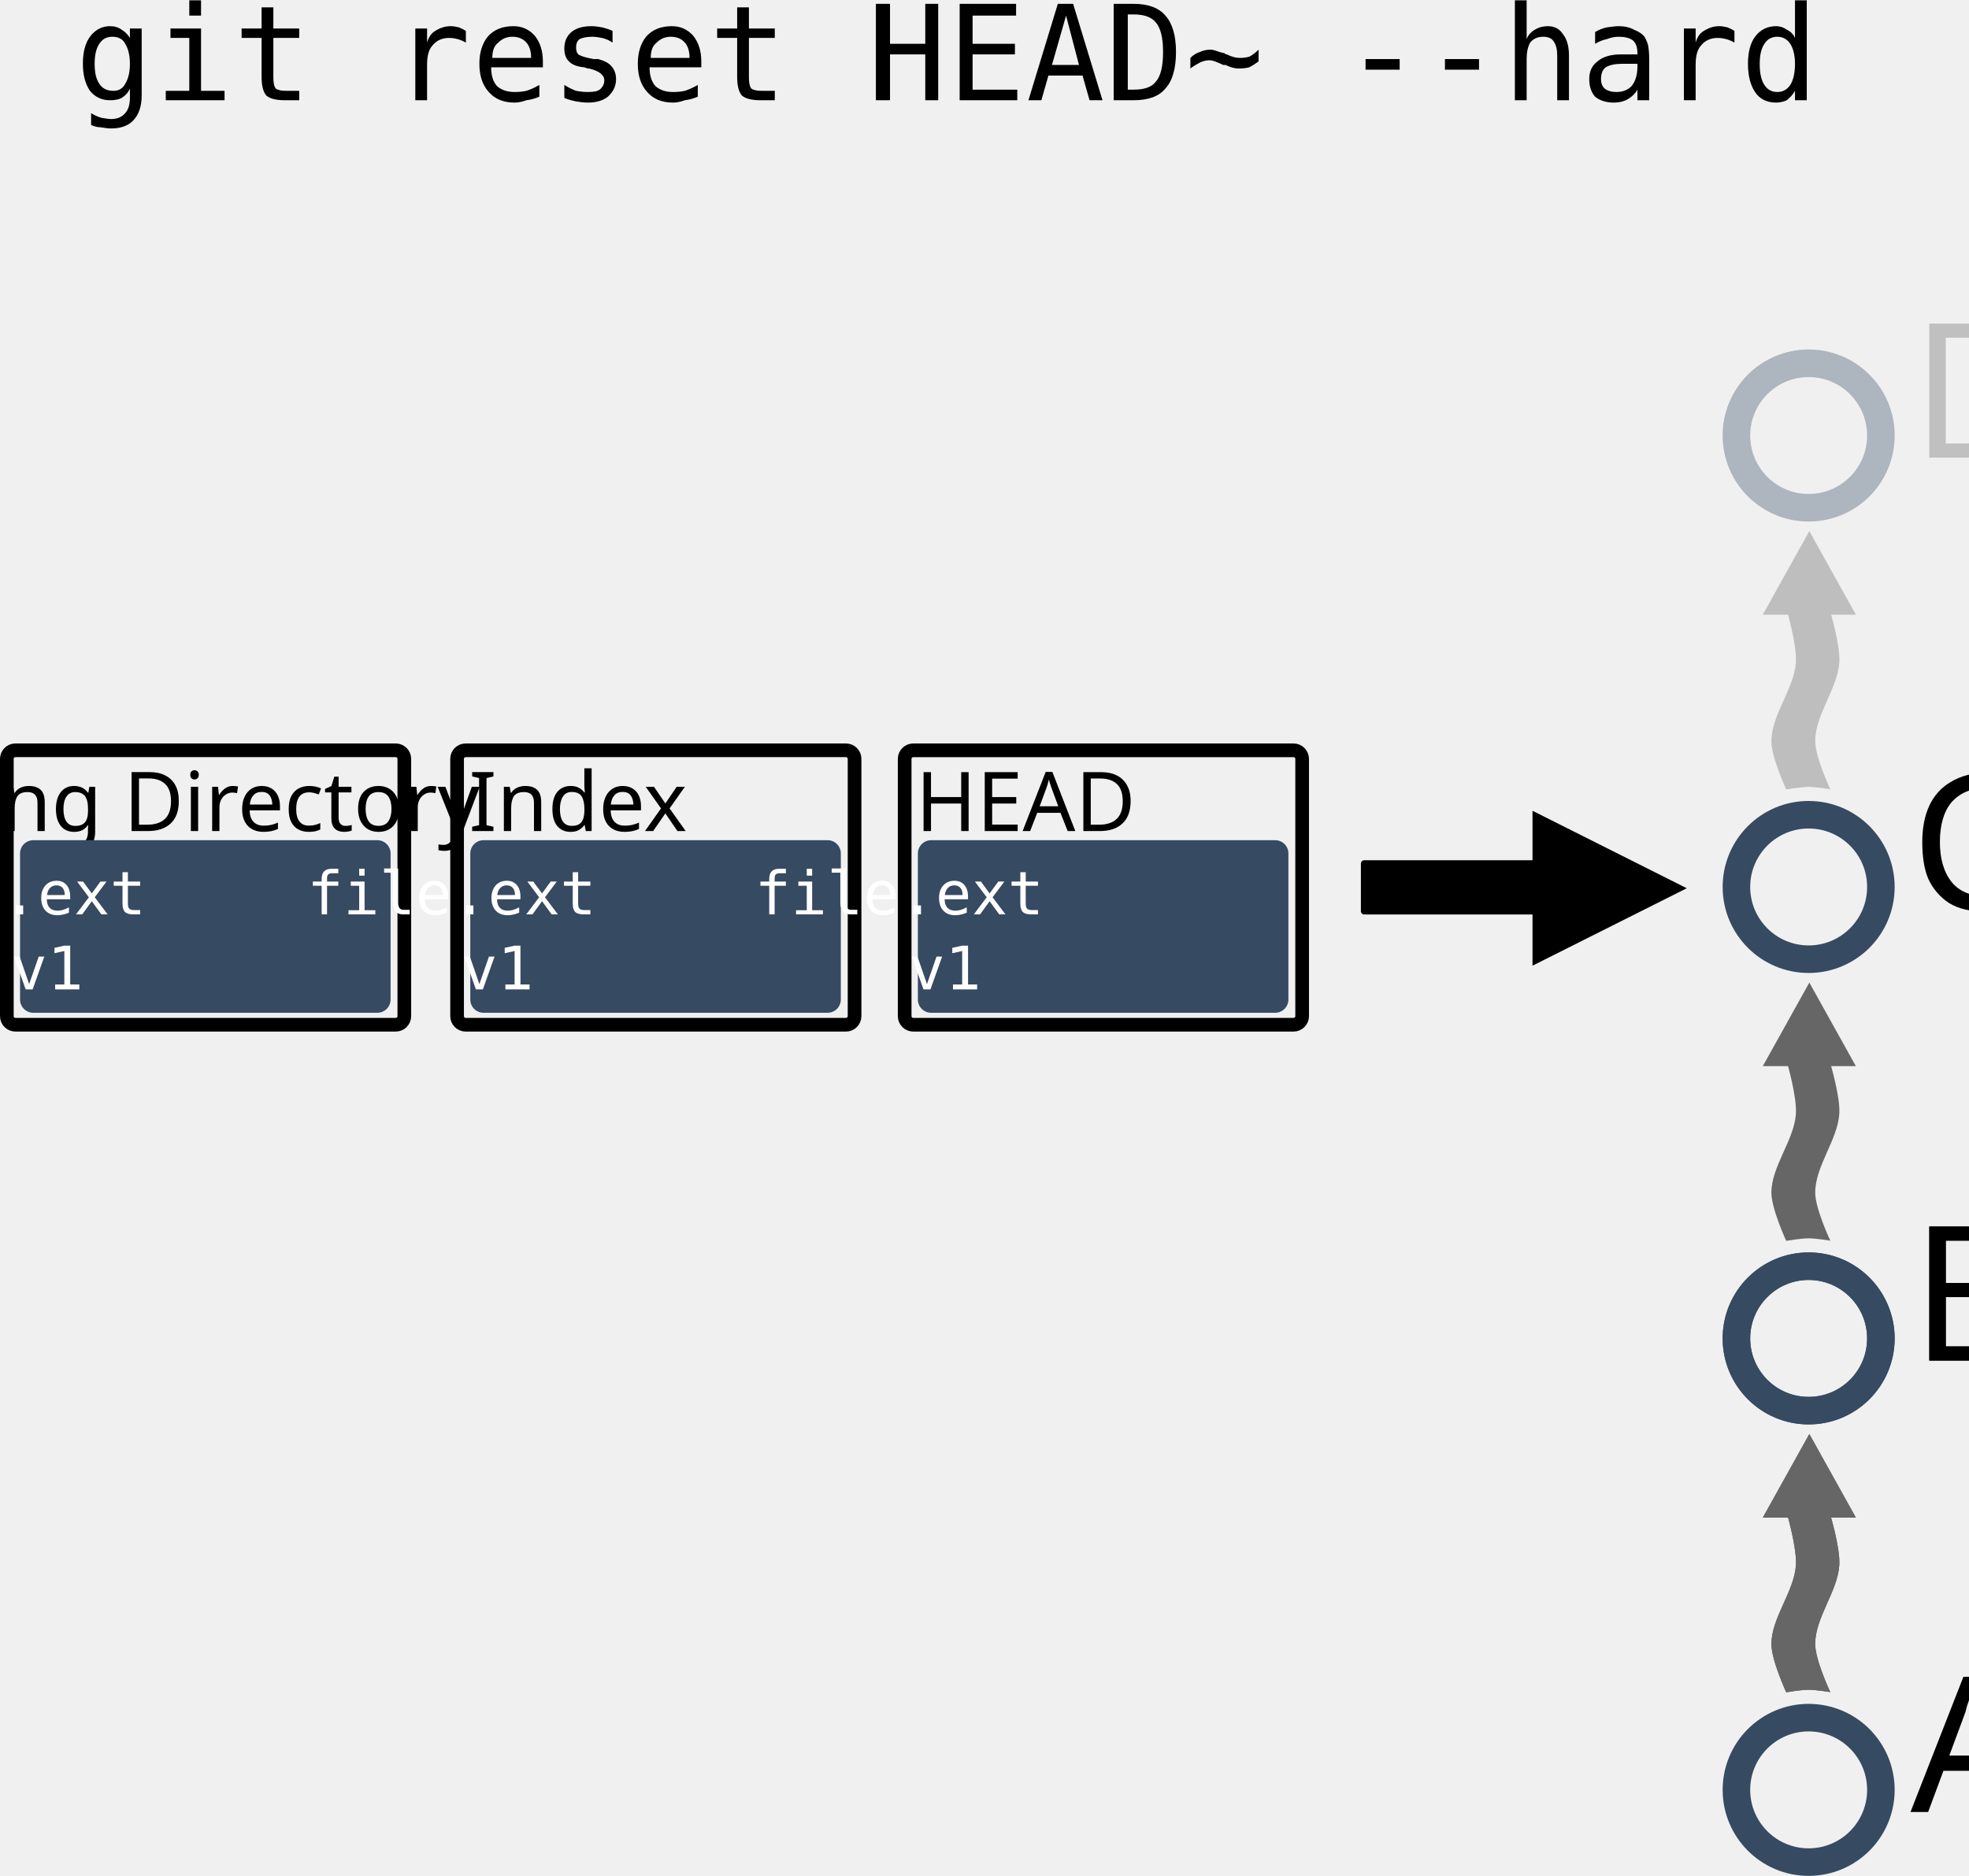
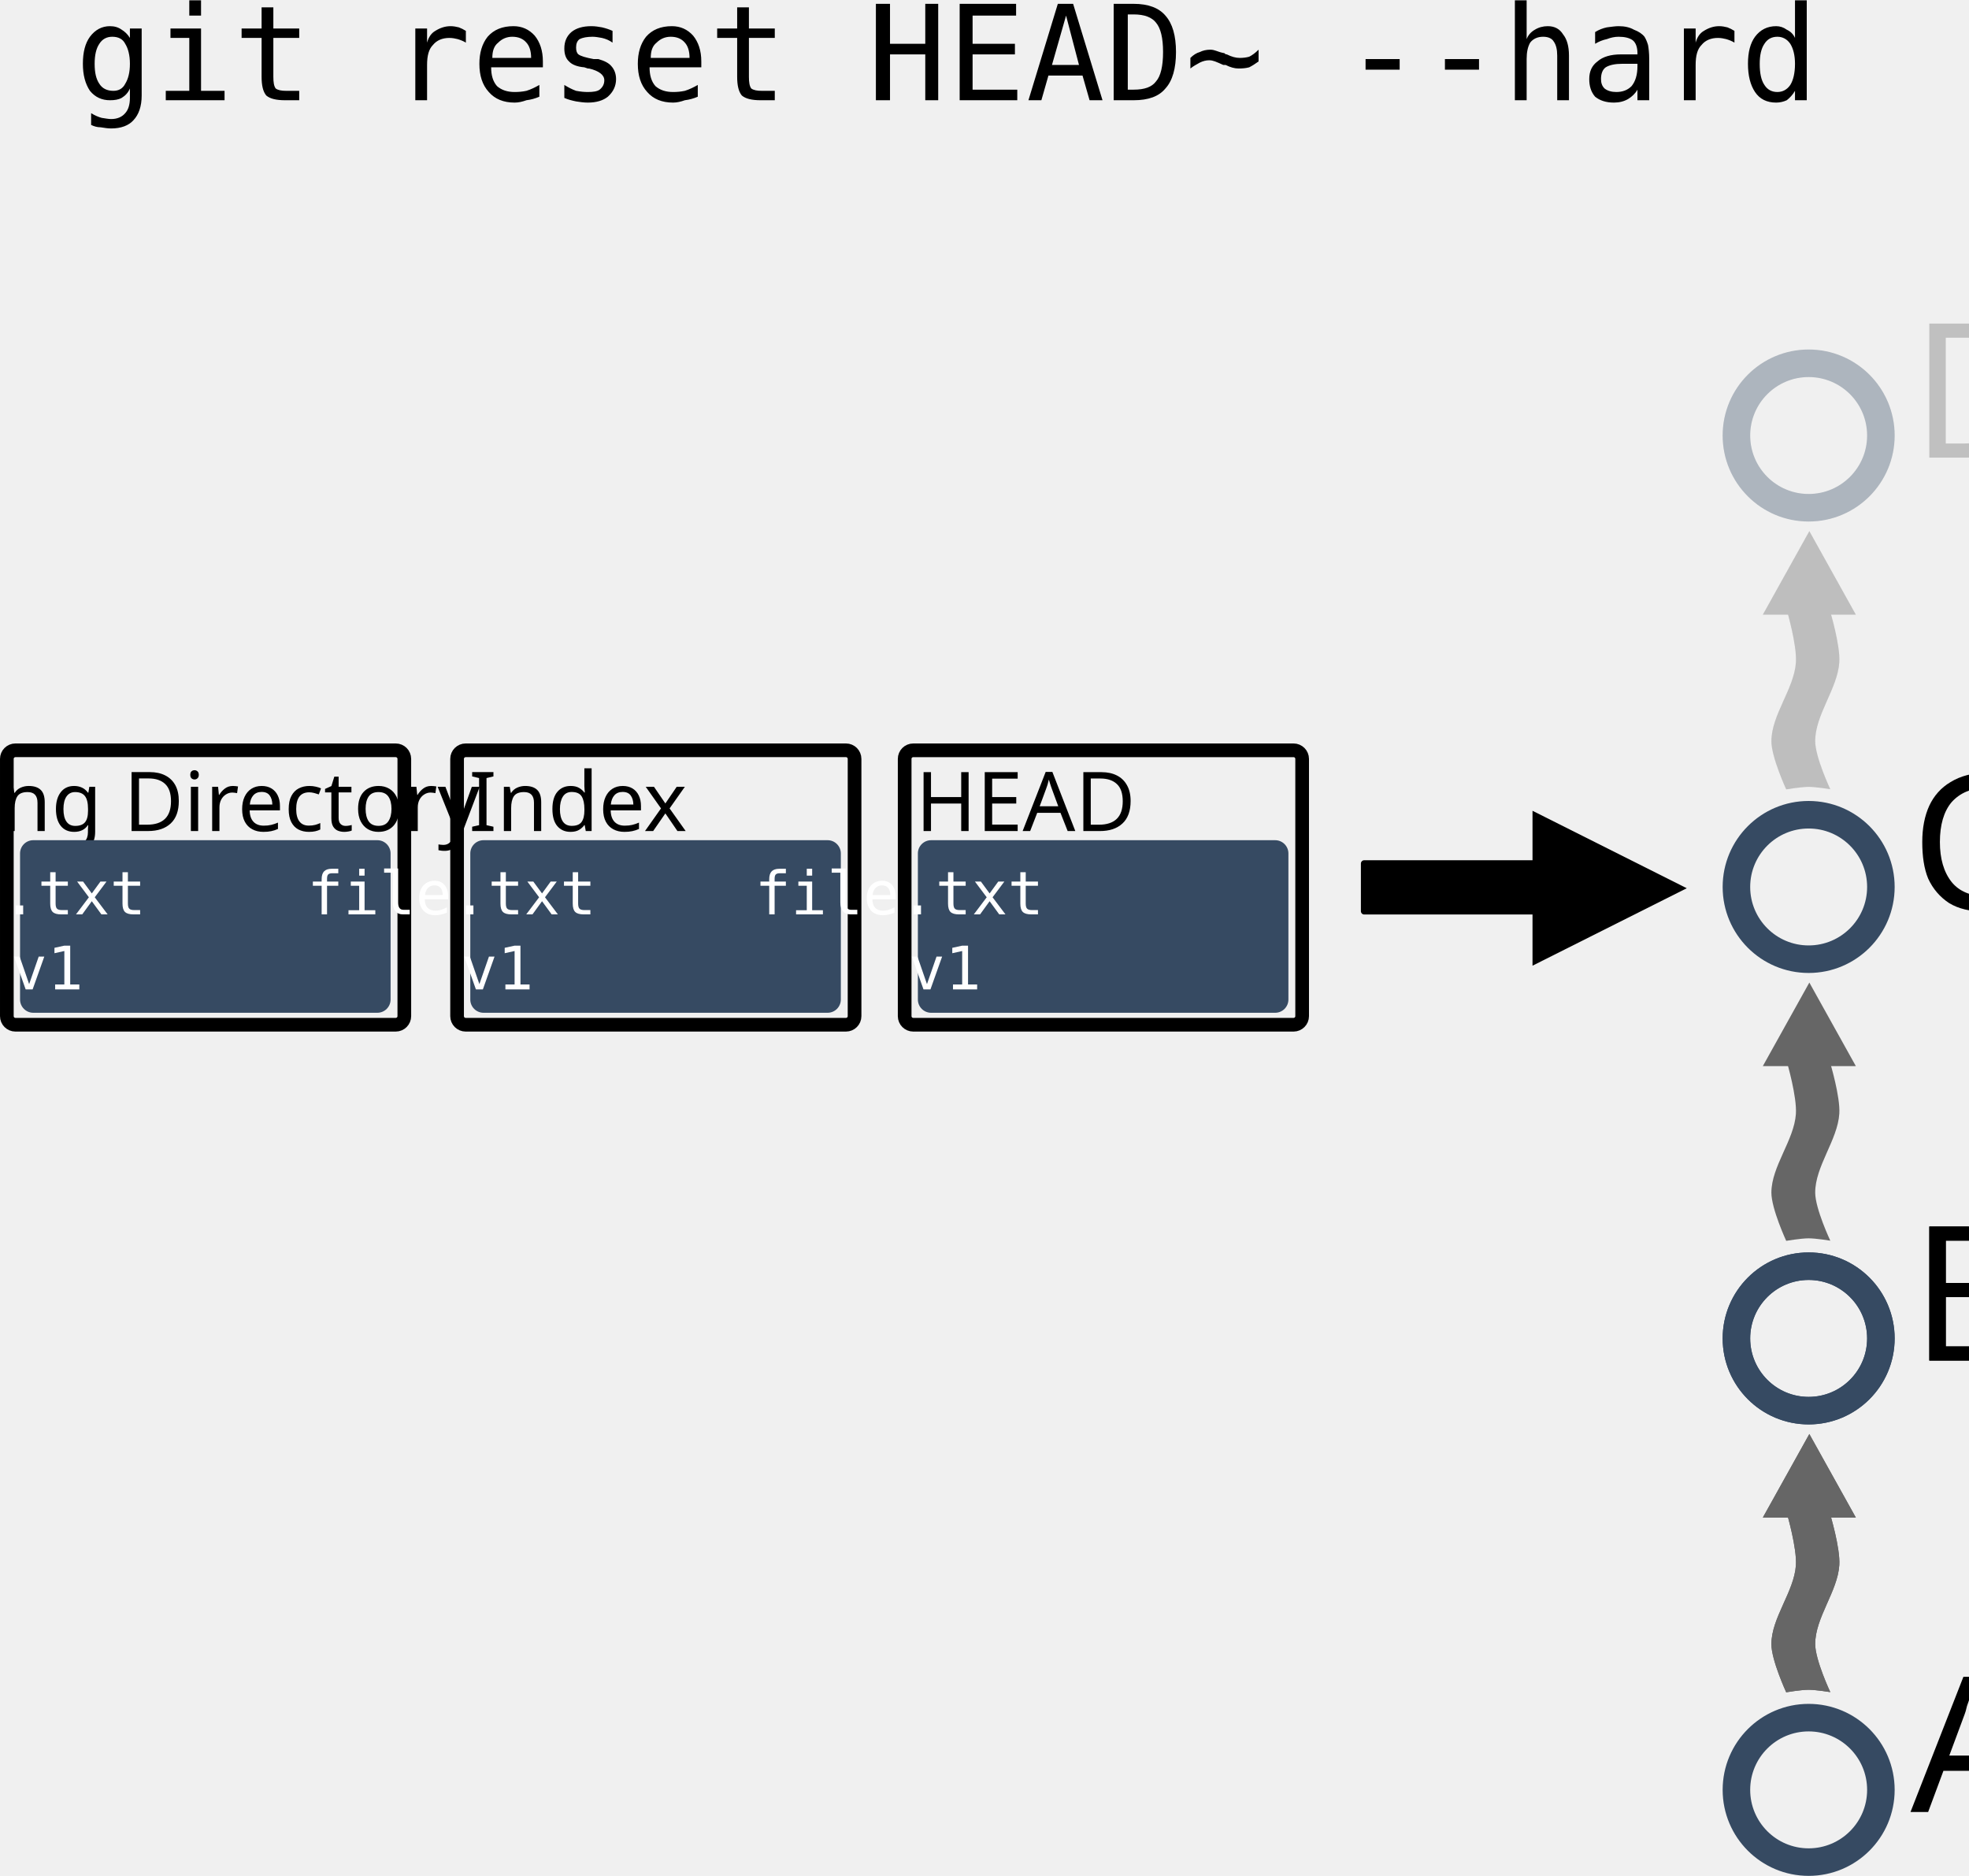
<svg xmlns="http://www.w3.org/2000/svg" version="1.1" id="svg7431" viewBox="0 0 26.168 24.931" height="7.036mm" width="7.385mm">
  <defs id="defs7433" />
  <g id="g4956" transform="matrix(0.1048647,0,0,0.1048647,-107.0498,238.4117)">
    <rect style="fill:#000000;fill-opacity:1;stroke:none;stroke-width:5.8;stroke-linejoin:round;stroke-miterlimit:4;stroke-dasharray:none;stroke-dashoffset:0;stroke-opacity:1" id="rect4958" width="6.876" height="29.734" x="-2164.493" y="-1223.044" ry="0.419" transform="matrix(0,1,-1,0,0,0)" />
    <path id="path4960" d="m 1215.06,-2151.129 0,-19.632 19.549,9.816 z" style="fill:#000000;fill-opacity:1;stroke:none;stroke-width:0;stroke-linejoin:miter;stroke-miterlimit:4;stroke-dasharray:none;stroke-opacity:0.624" />
  </g>
  <text id="text4962" y="1.33" x="0.993" style="font-style:normal;font-variant:normal;font-weight:normal;font-stretch:normal;font-size:2.374px;line-height:125%;font-family:Photographs;-inkscape-font-specification:Photographs;letter-spacing:0px;word-spacing:0px;fill:#000000;fill-opacity:1;stroke:none;stroke-width:1px;stroke-linecap:butt;stroke-linejoin:miter;stroke-opacity:1" xml:space="preserve">
    <tspan style="font-style:normal;font-variant:normal;font-weight:normal;font-stretch:normal;font-size:1.75px;line-height:125%;font-family:monospace;-inkscape-font-specification:monospace;fill:#000000;fill-opacity:1" y="1.33" x="0.993" id="tspan4964">git reset HEAD~ --hard</tspan>
  </text>
  <circle style="fill:none;fill-opacity:1;stroke:#364a62;stroke-width:0.366;stroke-linejoin:miter;stroke-miterlimit:4;stroke-dasharray:none;stroke-opacity:1" id="circle4966" cx="24.037" cy="23.788" r="0.96" />
  <g style="fill:#666666;fill-opacity:1" transform="matrix(0.1,0,0,0.08768425,17.49234,-32.48081)" id="g4968">
    <path style="fill:#666666;fill-opacity:1;stroke:none;stroke-width:0;stroke-linejoin:miter;stroke-miterlimit:4;stroke-dasharray:none;stroke-opacity:0.624" d="m 62.464,626.931 c 0,0 -1.975,-4.87 -1.97,-7.315 0.008,-3.98 3.012,-7.925 3.256,-11.905 0.16,-2.606 -1.176,-7.814 -1.176,-7.814 l 5.724,0.025 c 0,0 1.364,5.141 1.225,7.715 -0.217,4.012 -3.224,7.991 -3.206,12.003 0.011,2.429 2.007,7.265 2.007,7.265 0,0 -1.924,-0.358 -2.897,-0.355 -0.996,0.003 -2.963,0.38 -2.963,0.38 z" id="path4970" />
    <path style="fill:#666666;fill-opacity:1;stroke:none;stroke-width:0;stroke-linejoin:miter;stroke-miterlimit:4;stroke-dasharray:none;stroke-opacity:0.624" d="m 71.718,600.445 -12.361,0 6.181,-12.662 z" id="path4972" />
  </g>
  <circle r="0.96" cy="17.788" cx="24.037" id="circle4974" style="fill:none;fill-opacity:1;stroke:#364a62;stroke-width:0.366;stroke-linejoin:miter;stroke-miterlimit:4;stroke-dasharray:none;stroke-opacity:1" />
  <text xml:space="preserve" style="font-style:normal;font-variant:normal;font-weight:normal;font-stretch:normal;font-size:4px;line-height:125%;font-family:Photographs;-inkscape-font-specification:Photographs;letter-spacing:0px;word-spacing:0px;fill:#000000;fill-opacity:1;stroke:none;stroke-width:1px;stroke-linecap:butt;stroke-linejoin:miter;stroke-opacity:1" x="25.392" y="18.084" id="text4976">
    <tspan id="tspan4978" x="25.392" y="18.084" style="font-style:normal;font-variant:normal;font-weight:normal;font-stretch:normal;font-size:2.5px;font-family:Photographs;-inkscape-font-specification:Photographs">B</tspan>
  </text>
  <text id="text4981" y="24.084" x="25.392" style="font-style:normal;font-variant:normal;font-weight:normal;font-stretch:normal;font-size:4px;line-height:125%;font-family:Photographs;-inkscape-font-specification:Photographs;letter-spacing:0px;word-spacing:0px;fill:#000000;fill-opacity:1;stroke:none;stroke-width:1px;stroke-linecap:butt;stroke-linejoin:miter;stroke-opacity:1" xml:space="preserve">
    <tspan style="font-style:normal;font-variant:normal;font-weight:normal;font-stretch:normal;font-size:2.5px;font-family:Photographs;-inkscape-font-specification:Photographs" y="24.084" x="25.392" id="tspan4983">A</tspan>
  </text>
  <g id="g4985" transform="matrix(0.1,0,0,0.08768425,17.49234,-32.48081)" style="fill:#666666;fill-opacity:1">
    <path id="path4987" d="m 62.464,626.931 c 0,0 -1.975,-4.87 -1.97,-7.315 0.008,-3.98 3.012,-7.925 3.256,-11.905 0.16,-2.606 -1.176,-7.814 -1.176,-7.814 l 5.724,0.025 c 0,0 1.364,5.141 1.225,7.715 -0.217,4.012 -3.224,7.991 -3.206,12.003 0.011,2.429 2.007,7.265 2.007,7.265 0,0 -1.924,-0.358 -2.897,-0.355 -0.996,0.003 -2.963,0.38 -2.963,0.38 z" style="fill:#666666;fill-opacity:1;stroke:none;stroke-width:0;stroke-linejoin:miter;stroke-miterlimit:4;stroke-dasharray:none;stroke-opacity:0.624" />
    <path id="path4989" d="m 71.718,600.445 -12.361,0 6.181,-12.662 z" style="fill:#666666;fill-opacity:1;stroke:none;stroke-width:0;stroke-linejoin:miter;stroke-miterlimit:4;stroke-dasharray:none;stroke-opacity:0.624" />
  </g>
  <circle style="fill:none;fill-opacity:1;stroke:#364a62;stroke-width:0.366;stroke-linejoin:miter;stroke-miterlimit:4;stroke-dasharray:none;stroke-opacity:1" id="circle4991" cx="24.037" cy="17.788" r="0.96" />
  <text id="text4993" y="18.084" x="25.392" style="font-style:normal;font-variant:normal;font-weight:normal;font-stretch:normal;font-size:4px;line-height:125%;font-family:Photographs;-inkscape-font-specification:Photographs;letter-spacing:0px;word-spacing:0px;fill:#000000;fill-opacity:1;stroke:none;stroke-width:1px;stroke-linecap:butt;stroke-linejoin:miter;stroke-opacity:1" xml:space="preserve">
    <tspan style="font-style:normal;font-variant:normal;font-weight:normal;font-stretch:normal;font-size:2.5px;font-family:Photographs;-inkscape-font-specification:Photographs" y="18.084" x="25.392" id="tspan4995">B</tspan>
  </text>
  <circle r="0.96" cy="11.788" cx="24.037" id="circle4997" style="fill:none;fill-opacity:1;stroke:#364a62;stroke-width:0.366;stroke-linejoin:miter;stroke-miterlimit:4;stroke-dasharray:none;stroke-opacity:1" />
  <g id="g4999" transform="matrix(0.1,0,0,0.08768425,17.49234,-38.48081)" style="fill:#666666;fill-opacity:1">
    <path id="path5001" d="m 62.464,626.931 c 0,0 -1.975,-4.87 -1.97,-7.315 0.008,-3.98 3.012,-7.925 3.256,-11.905 0.16,-2.606 -1.176,-7.814 -1.176,-7.814 l 5.724,0.025 c 0,0 1.364,5.141 1.225,7.715 -0.217,4.012 -3.224,7.991 -3.206,12.003 0.011,2.429 2.007,7.265 2.007,7.265 0,0 -1.924,-0.358 -2.897,-0.355 -0.996,0.003 -2.963,0.38 -2.963,0.38 z" style="fill:#666666;fill-opacity:1;stroke:none;stroke-width:0;stroke-linejoin:miter;stroke-miterlimit:4;stroke-dasharray:none;stroke-opacity:0.624" />
    <path id="path5003" d="m 71.718,600.445 -12.361,0 6.181,-12.662 z" style="fill:#666666;fill-opacity:1;stroke:none;stroke-width:0;stroke-linejoin:miter;stroke-miterlimit:4;stroke-dasharray:none;stroke-opacity:0.624" />
  </g>
  <g id="g5005" transform="matrix(0.1,0,0,0.08768425,17.49234,-44.48081)" style="opacity:0.2;fill:#666666;fill-opacity:1;stroke-width:3.91;stroke-miterlimit:4;stroke-dasharray:none">
    <path id="path5007" d="m 62.464,626.931 c 0,0 -1.975,-4.87 -1.97,-7.315 0.008,-3.98 3.012,-7.925 3.256,-11.905 0.16,-2.606 -1.176,-7.814 -1.176,-7.814 l 5.724,0.025 c 0,0 1.364,5.141 1.225,7.715 -0.217,4.012 -3.224,7.991 -3.206,12.003 0.011,2.429 2.007,7.265 2.007,7.265 0,0 -1.924,-0.358 -2.897,-0.355 -0.996,0.003 -2.963,0.38 -2.963,0.38 z" style="fill:#666666;fill-opacity:1;stroke:none;stroke-width:3.91;stroke-linejoin:miter;stroke-miterlimit:4;stroke-dasharray:none;stroke-opacity:0.624" />
    <path id="path5009" d="m 71.718,600.445 -12.361,0 6.181,-12.662 z" style="fill:#666666;fill-opacity:1;stroke:none;stroke-width:3.91;stroke-linejoin:miter;stroke-miterlimit:4;stroke-dasharray:none;stroke-opacity:0.624" />
  </g>
  <circle style="opacity:0.2;fill:none;fill-opacity:1;stroke:#364a62;stroke-width:0.366;stroke-linejoin:miter;stroke-miterlimit:4;stroke-dasharray:none;stroke-opacity:1" id="circle5011" cx="24.037" cy="5.788" r="0.96" />
  <text id="text5013" y="6.084" x="25.392" style="font-style:normal;font-variant:normal;font-weight:normal;font-stretch:normal;font-size:4px;line-height:125%;font-family:Photographs;-inkscape-font-specification:Photographs;letter-spacing:0px;word-spacing:0px;opacity:0.2;fill:#000000;fill-opacity:1;stroke:none;stroke-width:3.661;stroke-linecap:butt;stroke-linejoin:miter;stroke-miterlimit:4;stroke-dasharray:none;stroke-opacity:1" xml:space="preserve">
    <tspan style="font-style:normal;font-variant:normal;font-weight:normal;font-stretch:normal;font-size:2.5px;font-family:Photographs;-inkscape-font-specification:Photographs;stroke-width:3.661;stroke-miterlimit:4;stroke-dasharray:none" y="6.084" x="25.392" id="tspan5015">D</tspan>
  </text>
  <text xml:space="preserve" style="font-style:normal;font-variant:normal;font-weight:normal;font-stretch:normal;font-size:4px;line-height:125%;font-family:Photographs;-inkscape-font-specification:Photographs;letter-spacing:0px;word-spacing:0px;fill:#000000;fill-opacity:1;stroke:none;stroke-width:1px;stroke-linecap:butt;stroke-linejoin:miter;stroke-opacity:1" x="25.392" y="12.084" id="text5017">
    <tspan id="tspan5019" x="25.392" y="12.084" style="font-style:normal;font-variant:normal;font-weight:normal;font-stretch:normal;font-size:2.5px;font-family:Photographs;-inkscape-font-specification:Photographs">C</tspan>
  </text>
  <g style="opacity:0.2;fill:#666666;fill-opacity:1;stroke-width:3.91;stroke-miterlimit:4;stroke-dasharray:none" transform="matrix(0.1,0,0,0.08768425,17.49234,-44.48081)" id="g5021">
    <path style="fill:#666666;fill-opacity:1;stroke:none;stroke-width:3.91;stroke-linejoin:miter;stroke-miterlimit:4;stroke-dasharray:none;stroke-opacity:0.624" d="m 62.464,626.931 c 0,0 -1.975,-4.87 -1.97,-7.315 0.008,-3.98 3.012,-7.925 3.256,-11.905 0.16,-2.606 -1.176,-7.814 -1.176,-7.814 l 5.724,0.025 c 0,0 1.364,5.141 1.225,7.715 -0.217,4.012 -3.224,7.991 -3.206,12.003 0.011,2.429 2.007,7.265 2.007,7.265 0,0 -1.924,-0.358 -2.897,-0.355 -0.996,0.003 -2.963,0.38 -2.963,0.38 z" id="path5023" />
    <path style="fill:#666666;fill-opacity:1;stroke:none;stroke-width:3.91;stroke-linejoin:miter;stroke-miterlimit:4;stroke-dasharray:none;stroke-opacity:0.624" d="m 71.718,600.445 -12.361,0 6.181,-12.662 z" id="path5025" />
  </g>
  <circle r="0.96" cy="5.788" cx="24.037" id="circle5027" style="opacity:0.2;fill:none;fill-opacity:1;stroke:#364a62;stroke-width:0.366;stroke-linejoin:miter;stroke-miterlimit:4;stroke-dasharray:none;stroke-dashoffset:0.732;stroke-opacity:1" />
  <g id="g5083" transform="matrix(0.04123045,0,0,0.04123045,-99.26283,355.6872)">
    <rect ry="2.77" y="-8384.955" x="2409.718" height="88.461" width="128.121" id="rect5085" style="fill:none;fill-opacity:1;stroke:#000000;stroke-width:4.41;stroke-linejoin:round;stroke-miterlimit:4;stroke-dasharray:none;stroke-opacity:1" />
    <text xml:space="preserve" style="font-style:normal;font-variant:normal;font-weight:normal;font-stretch:normal;font-size:38.697px;line-height:125%;font-family:Photographs;-inkscape-font-specification:Photographs;letter-spacing:0px;word-spacing:0px;fill:#000000;fill-opacity:1;stroke:none;stroke-width:1px;stroke-linecap:butt;stroke-linejoin:miter;stroke-opacity:1" x="2473.851" y="-8358.931" id="text5087">
      <tspan id="tspan5089" x="2473.851" y="-8358.931" style="font-style:normal;font-variant:normal;font-weight:normal;font-stretch:normal;font-size:26.604px;line-height:125%;font-family:Photographs;-inkscape-font-specification:Photographs;text-align:center;text-anchor:middle;fill:#000000;fill-opacity:1">Working Directory</tspan>
    </text>
    <g id="g5091" transform="matrix(0.9674199,0,0,0.9674199,-106.9524,-5672.257)">
      <rect style="opacity:1;fill:#364a62;fill-opacity:1;stroke:none;stroke-width:5.8;stroke-linejoin:round;stroke-miterlimit:4;stroke-dasharray:none;stroke-dashoffset:0;stroke-opacity:1" id="rect5093" width="123.458" height="57.5" x="2605.826" y="-2774.102" ry="4.411" />
      <text xml:space="preserve" style="font-style:normal;font-variant:normal;font-weight:normal;font-stretch:normal;font-size:58.636px;line-height:125%;font-family:Photographs;-inkscape-font-specification:Photographs;letter-spacing:0px;word-spacing:0px;fill:#ffffff;fill-opacity:1;stroke:none;stroke-width:1px;stroke-linecap:butt;stroke-linejoin:miter;stroke-opacity:1" x="2668.237" y="-2749.381" id="text5095">
-         <tspan id="tspan5097" x="2668.237" y="-2749.381" style="font-style:normal;font-variant:normal;font-weight:normal;font-stretch:normal;font-size:20px;line-height:125%;font-family:monospace;-inkscape-font-specification:monospace;text-align:center;text-anchor:middle;fill:#ffffff;fill-opacity:1">file.ext</tspan>
+         <tspan id="tspan5097" x="2668.237" y="-2749.381" style="font-style:normal;font-variant:normal;font-weight:normal;font-stretch:normal;font-size:20px;line-height:125%;font-family:monospace;-inkscape-font-specification:monospace;text-align:center;text-anchor:middle;fill:#ffffff;fill-opacity:1">file.txt</tspan>
        <tspan x="2668.237" y="-2724.381" style="font-style:normal;font-variant:normal;font-weight:normal;font-stretch:normal;font-size:20px;line-height:125%;font-family:monospace;-inkscape-font-specification:monospace;text-align:center;text-anchor:middle;fill:#ffffff;fill-opacity:1" id="tspan5099">v1</tspan>
      </text>
    </g>
  </g>
  <g id="g5101" transform="matrix(0.04123045,0,0,0.04123045,-82.11069,355.6872)">
    <rect style="fill:none;fill-opacity:1;stroke:#000000;stroke-width:4.41;stroke-linejoin:round;stroke-miterlimit:4;stroke-dasharray:none;stroke-opacity:1" id="rect5103" width="128.121" height="88.461" x="2138.84" y="-8384.955" ry="2.77" />
    <text id="text5105" y="-8358.931" x="2202.973" style="font-style:normal;font-variant:normal;font-weight:normal;font-stretch:normal;font-size:38.697px;line-height:125%;font-family:Photographs;-inkscape-font-specification:Photographs;letter-spacing:0px;word-spacing:0px;fill:#000000;fill-opacity:1;stroke:none;stroke-width:1px;stroke-linecap:butt;stroke-linejoin:miter;stroke-opacity:1" xml:space="preserve">
      <tspan style="font-style:normal;font-variant:normal;font-weight:normal;font-stretch:normal;font-size:26.604px;line-height:125%;font-family:Photographs;-inkscape-font-specification:Photographs;text-align:center;text-anchor:middle;fill:#000000;fill-opacity:1" y="-8358.931" x="2202.973" id="tspan5107">Index</tspan>
    </text>
    <g id="g5109" transform="matrix(0.9674199,0,0,0.9674199,-377.83,-5672.257)">
      <rect ry="4.411" y="-2774.102" x="2605.826" height="57.5" width="123.458" id="rect5111" style="opacity:1;fill:#364a62;fill-opacity:1;stroke:none;stroke-width:5.8;stroke-linejoin:round;stroke-miterlimit:4;stroke-dasharray:none;stroke-dashoffset:0;stroke-opacity:1" />
      <text id="text5113" y="-2749.381" x="2668.237" style="font-style:normal;font-variant:normal;font-weight:normal;font-stretch:normal;font-size:58.636px;line-height:125%;font-family:Photographs;-inkscape-font-specification:Photographs;letter-spacing:0px;word-spacing:0px;fill:#ffffff;fill-opacity:1;stroke:none;stroke-width:1px;stroke-linecap:butt;stroke-linejoin:miter;stroke-opacity:1" xml:space="preserve">
-         <tspan style="font-style:normal;font-variant:normal;font-weight:normal;font-stretch:normal;font-size:20px;line-height:125%;font-family:monospace;-inkscape-font-specification:monospace;text-align:center;text-anchor:middle;fill:#ffffff;fill-opacity:1" y="-2749.381" x="2668.237" id="tspan5115">file.ext</tspan>
+         <tspan style="font-style:normal;font-variant:normal;font-weight:normal;font-stretch:normal;font-size:20px;line-height:125%;font-family:monospace;-inkscape-font-specification:monospace;text-align:center;text-anchor:middle;fill:#ffffff;fill-opacity:1" y="-2749.381" x="2668.237" id="tspan5115">file.txt</tspan>
        <tspan id="tspan5117" style="font-style:normal;font-variant:normal;font-weight:normal;font-stretch:normal;font-size:20px;line-height:125%;font-family:monospace;-inkscape-font-specification:monospace;text-align:center;text-anchor:middle;fill:#ffffff;fill-opacity:1" y="-2724.381" x="2668.237">v1</tspan>
      </text>
    </g>
  </g>
  <g transform="matrix(0.1,0,0,0.1,-80.35099,845.9341)" id="g5119">
    <rect ry="1.142" y="-8359.623" x="923.74" height="36.473" width="52.825" id="rect5121" style="fill:none;fill-opacity:1;stroke:#000000;stroke-width:1.818;stroke-linejoin:round;stroke-miterlimit:4;stroke-dasharray:none;stroke-opacity:1" />
    <text xml:space="preserve" style="font-style:normal;font-variant:normal;font-weight:normal;font-stretch:normal;font-size:15.955px;line-height:125%;font-family:Photographs;-inkscape-font-specification:Photographs;letter-spacing:0px;word-spacing:0px;fill:#000000;fill-opacity:1;stroke:none;stroke-width:1px;stroke-linecap:butt;stroke-linejoin:miter;stroke-opacity:1" x="950.183" y="-8348.894" id="text5123">
      <tspan id="tspan5125" x="950.183" y="-8348.894" style="font-style:normal;font-variant:normal;font-weight:normal;font-stretch:normal;font-size:10.969px;line-height:125%;font-family:Photographs;-inkscape-font-specification:Photographs;text-align:center;text-anchor:middle;fill:#000000;fill-opacity:1">HEAD</tspan>
    </text>
    <g transform="matrix(0.3988716,0,0,0.3988716,-113.8941,-7241.165)" id="g5127">
      <rect style="opacity:1;fill:#364a62;fill-opacity:1;stroke:none;stroke-width:5.8;stroke-linejoin:round;stroke-miterlimit:4;stroke-dasharray:none;stroke-dashoffset:0;stroke-opacity:1" id="rect5129" width="123.458" height="57.5" x="2605.826" y="-2774.102" ry="4.411" />
      <text xml:space="preserve" style="font-style:normal;font-variant:normal;font-weight:normal;font-stretch:normal;font-size:58.636px;line-height:125%;font-family:Photographs;-inkscape-font-specification:Photographs;letter-spacing:0px;word-spacing:0px;fill:#ffffff;fill-opacity:1;stroke:none;stroke-width:1px;stroke-linecap:butt;stroke-linejoin:miter;stroke-opacity:1" x="2668.237" y="-2749.381" id="text5131">
-         <tspan id="tspan5133" x="2668.237" y="-2749.381" style="font-style:normal;font-variant:normal;font-weight:normal;font-stretch:normal;font-size:20px;line-height:125%;font-family:monospace;-inkscape-font-specification:monospace;text-align:center;text-anchor:middle;fill:#ffffff;fill-opacity:1">file.ext</tspan>
+         <tspan id="tspan5133" x="2668.237" y="-2749.381" style="font-style:normal;font-variant:normal;font-weight:normal;font-stretch:normal;font-size:20px;line-height:125%;font-family:monospace;-inkscape-font-specification:monospace;text-align:center;text-anchor:middle;fill:#ffffff;fill-opacity:1">file.txt</tspan>
        <tspan x="2668.237" y="-2724.381" style="font-style:normal;font-variant:normal;font-weight:normal;font-stretch:normal;font-size:20px;line-height:125%;font-family:monospace;-inkscape-font-specification:monospace;text-align:center;text-anchor:middle;fill:#ffffff;fill-opacity:1" id="tspan5135">v1</tspan>
      </text>
    </g>
  </g>
</svg>
